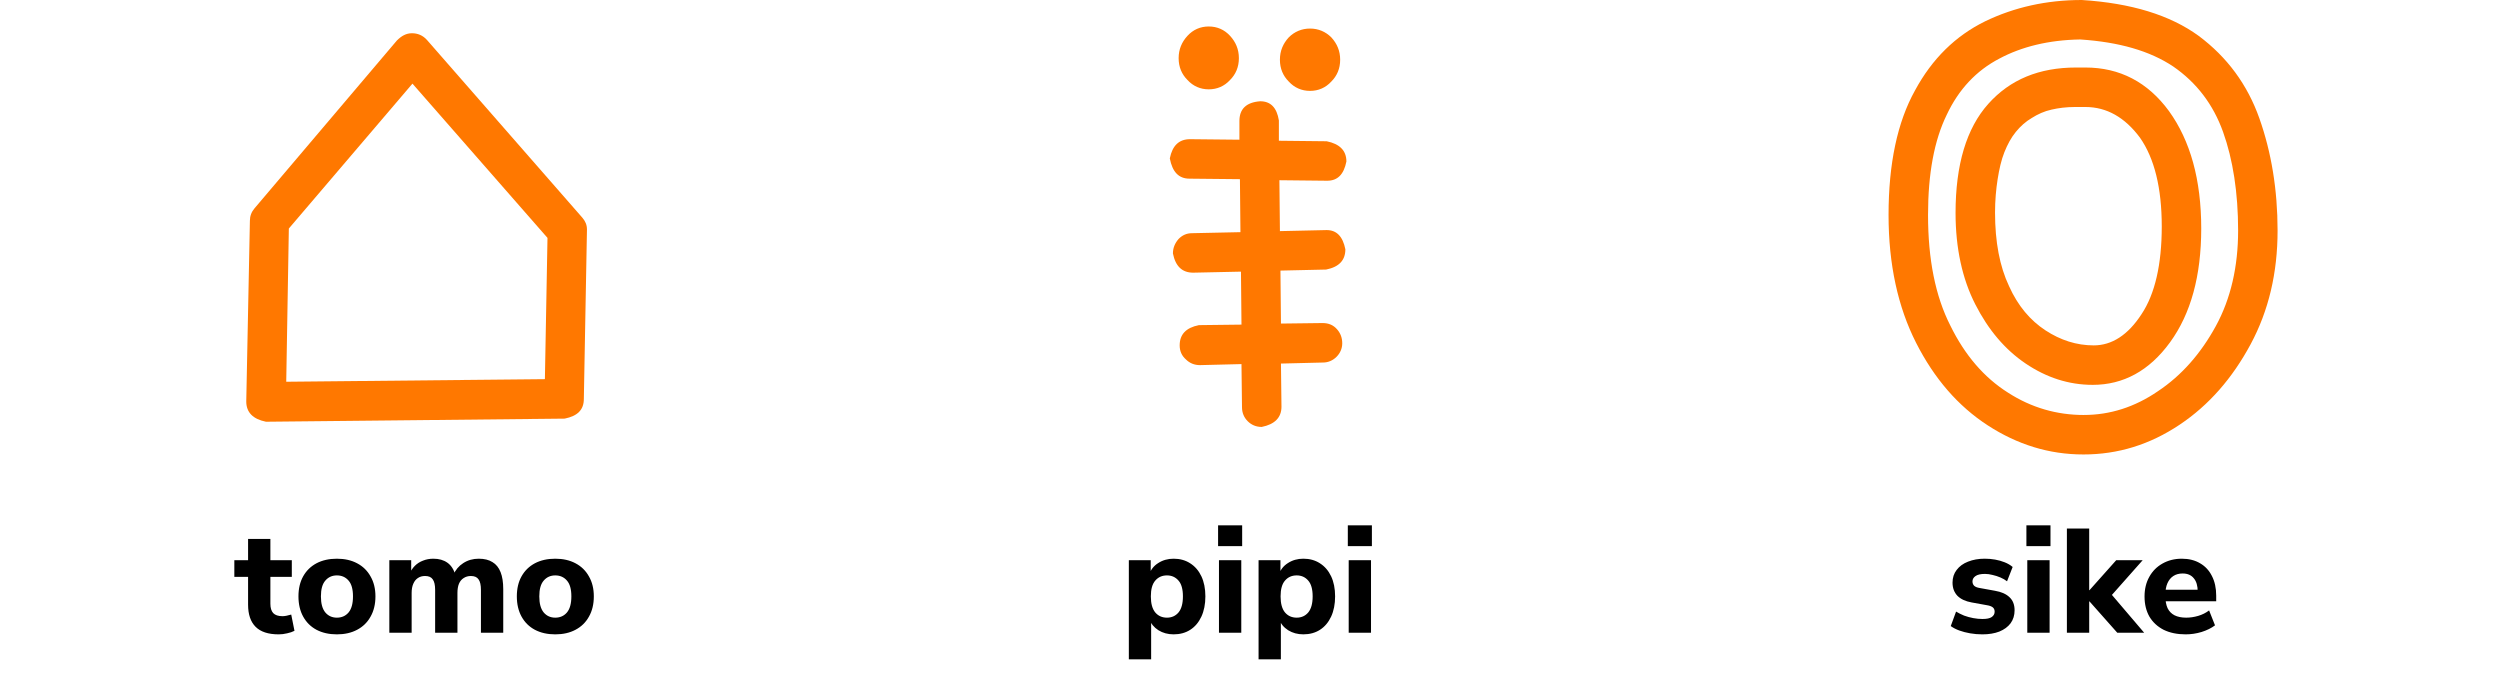
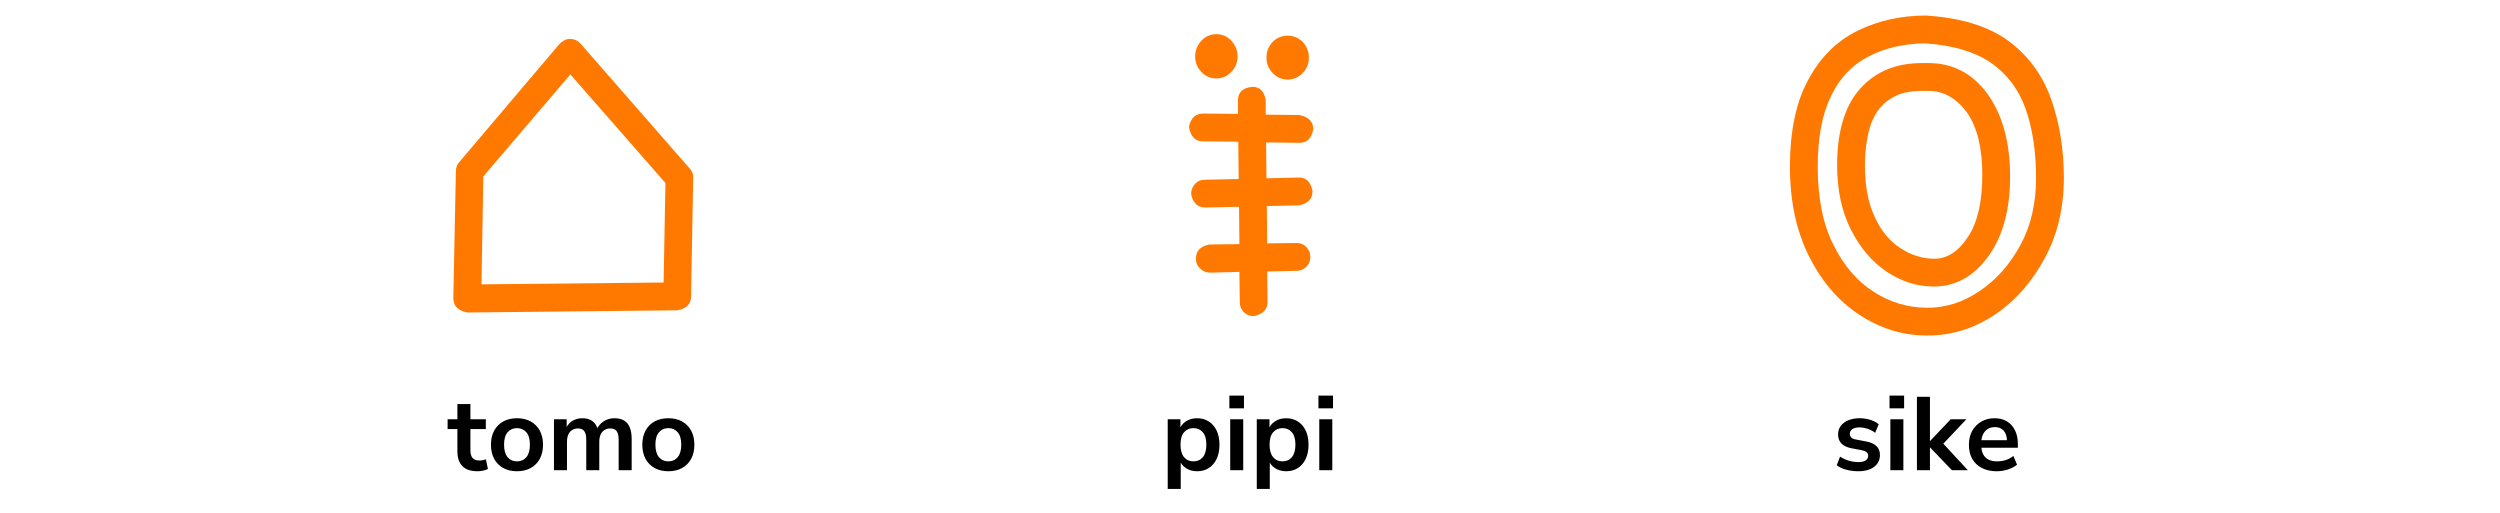
- <svg xmlns="http://www.w3.org/2000/svg" width="1440" height="400" viewBox="0 0 381 105.833" version="1.1" id="svg1" xml:space="preserve">
+ <svg xmlns="http://www.w3.org/2000/svg" width="1440" height="295" viewBox="0 0 381 78.052" version="1.1" id="svg1" xml:space="preserve">
  <defs id="defs1" />
  <g id="layer1" transform="translate(-63.5,-31.75)">
-     <path d="m 107.123,89.928 0.396,-23.35 18.839,-22.084 20.58,23.509 -0.396,21.53 z m -3.087,6.095 45.513,-0.475 c 1.979,-0.396 2.929,-1.346 2.929,-3.008 l 0.475,-25.804 c 0,-0.712 -0.237,-1.266 -0.712,-1.821 L 128.574,37.845 c -0.633,-0.712 -1.425,-1.029 -2.295,-1.029 -0.871,0 -1.583,0.396 -2.295,1.108 l -21.688,25.567 c -0.475,0.554 -0.712,1.187 -0.712,1.9 l -0.554,27.545 c 0,1.662 1.029,2.691 3.008,3.087 z" id="text2" style="font-size:79.154px;line-height:0em;font-family:'linja lipamanka';-inkscape-font-specification:'linja lipamanka';letter-spacing:0px;word-spacing:0px;fill:#ff7800;stroke-width:2.381;stroke-miterlimit:10;paint-order:markers stroke fill" aria-label="tomo" />
-     <path d="m 255.789,96.814 c 1.979,-0.396 3.008,-1.425 3.008,-3.087 l -0.079,-6.57 6.411,-0.158 c 0.792,0 1.504,-0.317 2.058,-0.871 0.554,-0.554 0.871,-1.266 0.871,-2.058 0,-0.792 -0.237,-1.504 -0.792,-2.137 -0.554,-0.633 -1.266,-0.95 -2.216,-0.95 l -6.332,0.079 -0.079,-8.074 6.966,-0.158 c 1.979,-0.396 2.929,-1.425 2.929,-3.087 -0.396,-1.979 -1.346,-2.929 -2.85,-2.929 l -7.124,0.158 -0.079,-7.757 7.282,0.079 c 1.583,0 2.533,-0.95 2.929,-2.929 0,-1.662 -1.029,-2.691 -3.008,-3.087 l -7.282,-0.079 v -3.087 c -0.317,-1.979 -1.266,-2.929 -2.85,-2.929 -2.137,0.158 -3.166,1.187 -3.166,3.008 v 2.85 l -7.52,-0.079 c -1.662,0 -2.691,0.95 -3.087,2.929 0.396,2.058 1.346,3.087 3.008,3.087 l 7.678,0.079 0.079,8.074 -7.361,0.158 c -0.871,0 -1.504,0.317 -2.058,0.871 -0.554,0.633 -0.871,1.346 -0.871,2.216 0.396,1.979 1.425,2.929 3.087,2.929 l 7.282,-0.158 0.079,8.074 -6.491,0.079 c -1.979,0.396 -2.929,1.425 -2.929,3.087 0,0.871 0.317,1.583 0.95,2.137 0.554,0.554 1.266,0.871 2.137,0.871 l 6.332,-0.158 0.079,6.57 c 0,0.871 0.317,1.583 0.871,2.137 0.554,0.554 1.266,0.871 2.137,0.871 z m -8.074,-51.45 c 1.266,0 2.375,-0.475 3.245,-1.425 0.871,-0.871 1.346,-1.979 1.346,-3.324 0,-1.346 -0.475,-2.454 -1.346,-3.404 -0.871,-0.95 -1.979,-1.425 -3.245,-1.425 -1.266,0 -2.375,0.475 -3.245,1.425 -0.871,0.95 -1.346,2.058 -1.346,3.404 0,1.346 0.475,2.454 1.346,3.324 0.871,0.95 1.979,1.425 3.245,1.425 z m 15.435,0.237 c 1.266,0 2.375,-0.475 3.245,-1.425 0.871,-0.871 1.346,-1.979 1.346,-3.324 0,-1.346 -0.475,-2.454 -1.346,-3.404 -0.871,-0.871 -1.979,-1.346 -3.245,-1.346 -1.266,0 -2.375,0.475 -3.245,1.346 -0.871,0.95 -1.346,2.058 -1.346,3.404 0,1.346 0.475,2.454 1.346,3.324 0.871,0.95 1.979,1.425 3.245,1.425 z" id="text2-5" style="font-size:79.154px;line-height:0em;font-family:'linja lipamanka';-inkscape-font-specification:'linja lipamanka';letter-spacing:0px;word-spacing:0px;fill:#ff7800;stroke-width:2.381;stroke-miterlimit:10;paint-order:markers stroke fill" aria-label="pipi" />
-     <path d="m 382.583,84.387 c -2.612,0 -5.066,-0.792 -7.361,-2.295 -2.295,-1.504 -4.195,-3.72 -5.541,-6.728 -1.425,-3.008 -2.137,-6.728 -2.137,-11.24 0,-1.821 0.158,-3.562 0.396,-5.066 0.237,-1.504 0.554,-2.929 1.029,-4.116 0.475,-1.187 1.029,-2.216 1.741,-3.087 0.712,-0.871 1.504,-1.583 2.454,-2.137 0.871,-0.554 1.9,-1.029 3.008,-1.266 1.029,-0.237 2.216,-0.396 3.562,-0.396 h 1.583 c 3.245,0 6.016,1.583 8.311,4.67 2.216,3.166 3.324,7.678 3.324,13.535 0,5.778 -1.029,10.29 -3.087,13.377 -2.058,3.166 -4.512,4.749 -7.282,4.749 z m -0.158,6.016 c 4.67,0 8.628,-2.137 11.794,-6.491 3.166,-4.353 4.749,-10.132 4.749,-17.335 0,-7.44 -1.662,-13.377 -4.908,-17.889 -3.245,-4.433 -7.52,-6.649 -12.744,-6.649 h -1.425 c -5.62,0 -10.053,1.821 -13.377,5.541 -3.324,3.72 -4.987,9.261 -4.987,16.622 0,5.382 1.029,10.053 3.008,13.931 1.979,3.879 4.512,6.886 7.678,9.024 3.166,2.137 6.57,3.245 10.211,3.245 z m -1.346,4.591 c -4.116,0 -7.995,-1.108 -11.556,-3.404 -3.641,-2.295 -6.57,-5.699 -8.786,-10.211 -2.295,-4.512 -3.404,-10.132 -3.404,-16.86 0,-6.332 0.95,-11.398 2.85,-15.277 1.821,-3.879 4.512,-6.728 7.995,-8.549 3.404,-1.821 7.52,-2.85 12.348,-2.929 5.937,0.396 10.607,1.741 14.169,4.116 3.562,2.454 6.095,5.778 7.599,9.973 1.504,4.195 2.295,9.261 2.295,15.039 0,5.462 -1.108,10.369 -3.404,14.564 -2.295,4.195 -5.224,7.52 -8.786,9.894 -3.562,2.454 -7.361,3.641 -11.319,3.641 z m -0.079,6.016 c 5.303,0 10.132,-1.504 14.643,-4.512 4.512,-3.008 8.074,-7.124 10.844,-12.269 2.77,-5.145 4.116,-10.923 4.116,-17.335 0,-6.253 -0.95,-11.952 -2.77,-17.097 -1.821,-5.145 -4.908,-9.34 -9.261,-12.585 C 394.219,34.045 388.282,32.225 380.762,31.75 c -5.382,0 -10.29,1.108 -14.723,3.245 -4.512,2.216 -8.074,5.699 -10.686,10.527 -2.691,4.828 -4.037,11.161 -4.037,18.997 0,7.52 1.425,14.01 4.195,19.472 2.77,5.462 6.411,9.657 10.923,12.585 4.512,2.929 9.34,4.433 14.564,4.433 z" id="text2-5-1" style="font-size:79.154px;line-height:0em;font-family:'linja lipamanka';-inkscape-font-specification:'linja lipamanka';letter-spacing:0px;word-spacing:0px;fill:#ff7800;stroke-width:2.381;stroke-miterlimit:10;paint-order:markers stroke fill" aria-label="sike" />
-     <path d="m 105.968,128.426 q -2.364,0 -3.513,-1.148 -1.148,-1.148 -1.148,-3.378 v -4.233 h -2.094 v -2.545 h 2.094 v -3.243 h 3.4 v 3.243 h 3.265 v 2.545 h -3.265 v 4.098 q 0,0.946 0.428,1.419 0.45,0.473 1.419,0.473 0.293,0 0.608,-0.068 0.338,-0.068 0.721,-0.18 l 0.495,2.477 q -0.473,0.248 -1.126,0.383 -0.653,0.158 -1.284,0.158 z m 8.872,0 q -1.779,0 -3.107,-0.698 -1.306,-0.698 -2.027,-2.004 -0.721,-1.306 -0.721,-3.085 0,-1.779 0.721,-3.062 0.721,-1.284 2.027,-1.982 1.329,-0.698 3.107,-0.698 1.779,0 3.085,0.698 1.329,0.698 2.049,2.004 0.743,1.284 0.743,3.04 0,1.779 -0.743,3.085 -0.721,1.306 -2.049,2.004 -1.306,0.698 -3.085,0.698 z m 0,-2.545 q 1.103,0 1.779,-0.788 0.676,-0.811 0.676,-2.454 0,-1.644 -0.676,-2.409 -0.676,-0.788 -1.779,-0.788 -1.081,0 -1.756,0.788 -0.676,0.766 -0.676,2.409 0,1.644 0.676,2.454 0.676,0.788 1.756,0.788 z m 7.994,2.297 v -11.056 h 3.333 v 2.072 h -0.248 q 0.293,-0.698 0.811,-1.216 0.518,-0.518 1.238,-0.788 0.721,-0.293 1.576,-0.293 1.284,0 2.139,0.608 0.856,0.608 1.216,1.869 h -0.315 q 0.495,-1.148 1.509,-1.801 1.036,-0.676 2.364,-0.676 1.284,0 2.094,0.518 0.833,0.495 1.238,1.531 0.405,1.013 0.405,2.59 v 6.643 h -3.4 v -6.53 q 0,-1.103 -0.36,-1.599 -0.338,-0.518 -1.171,-0.518 -0.63,0 -1.103,0.315 -0.473,0.293 -0.721,0.878 -0.225,0.563 -0.225,1.396 v 6.057 h -3.4 v -6.53 q 0,-1.103 -0.36,-1.599 -0.338,-0.518 -1.171,-0.518 -0.653,0 -1.103,0.315 -0.45,0.293 -0.698,0.878 -0.248,0.563 -0.248,1.396 v 6.057 z m 25.287,0.248 q -1.779,0 -3.107,-0.698 -1.306,-0.698 -2.027,-2.004 -0.721,-1.306 -0.721,-3.085 0,-1.779 0.721,-3.062 0.721,-1.284 2.027,-1.982 1.329,-0.698 3.107,-0.698 1.779,0 3.085,0.698 1.329,0.698 2.049,2.004 0.743,1.284 0.743,3.04 0,1.779 -0.743,3.085 -0.721,1.306 -2.049,2.004 -1.306,0.698 -3.085,0.698 z m 0,-2.545 q 1.103,0 1.779,-0.788 0.676,-0.811 0.676,-2.454 0,-1.644 -0.676,-2.409 -0.676,-0.788 -1.779,-0.788 -1.081,0 -1.756,0.788 -0.676,0.766 -0.676,2.409 0,1.644 0.676,2.454 0.676,0.788 1.756,0.788 z" id="text3" style="font-size:22.518px;line-height:0em;font-family:'Nunito Sans';-inkscape-font-specification:'Nunito Sans @opsz=12,wght=800,wdth=100,YTLC=500';font-variation-settings:'opsz' 12, 'wdth' 100, 'wght' 800, 'YTLC' 500;text-align:center;letter-spacing:0px;word-spacing:0px;text-anchor:middle;stroke-width:2.381;stroke-miterlimit:10;paint-order:markers stroke fill" aria-label="tomo" />
-     <path d="m 235.535,132.231 v -15.109 h 3.333 v 2.184 h -0.225 q 0.338,-1.081 1.351,-1.734 1.036,-0.676 2.364,-0.676 1.441,0 2.522,0.698 1.103,0.698 1.711,1.982 0.608,1.284 0.608,3.062 0,1.779 -0.608,3.085 -0.608,1.306 -1.689,2.004 -1.081,0.698 -2.545,0.698 -1.306,0 -2.319,-0.63 -1.013,-0.653 -1.374,-1.689 h 0.27 v 6.125 z m 5.81,-6.35 q 1.081,0 1.756,-0.788 0.676,-0.811 0.676,-2.454 0,-1.644 -0.676,-2.409 -0.676,-0.788 -1.756,-0.788 -1.103,0 -1.779,0.788 -0.676,0.766 -0.676,2.409 0,1.644 0.676,2.454 0.676,0.788 1.779,0.788 z m 7.791,-10.899 v -3.175 h 3.67 v 3.175 z m 0.135,13.195 v -11.056 h 3.4 v 11.056 z m 6.035,4.053 v -15.109 h 3.333 v 2.184 h -0.225 q 0.338,-1.081 1.351,-1.734 1.036,-0.676 2.364,-0.676 1.441,0 2.522,0.698 1.103,0.698 1.711,1.982 0.608,1.284 0.608,3.062 0,1.779 -0.608,3.085 -0.608,1.306 -1.689,2.004 -1.081,0.698 -2.545,0.698 -1.306,0 -2.319,-0.63 -1.013,-0.653 -1.374,-1.689 h 0.27 v 6.125 z m 5.81,-6.35 q 1.081,0 1.756,-0.788 0.676,-0.811 0.676,-2.454 0,-1.644 -0.676,-2.409 -0.676,-0.788 -1.756,-0.788 -1.103,0 -1.779,0.788 -0.676,0.766 -0.676,2.409 0,1.644 0.676,2.454 0.676,0.788 1.779,0.788 z m 7.791,-10.899 v -3.175 h 3.67 v 3.175 z m 0.135,13.195 v -11.056 h 3.4 v 11.056 z" id="text3-1" style="font-size:22.518px;line-height:0em;font-family:'Nunito Sans';-inkscape-font-specification:'Nunito Sans @opsz=12,wght=800,wdth=100,YTLC=500';font-variation-settings:'opsz' 12, 'wdth' 100, 'wght' 800, 'YTLC' 500;text-align:center;letter-spacing:0px;word-spacing:0px;text-anchor:middle;stroke-width:2.381;stroke-miterlimit:10;paint-order:markers stroke fill" aria-label="pipi" />
-     <path d="m 365.614,128.426 q -0.968,0 -1.869,-0.158 -0.901,-0.158 -1.644,-0.428 -0.743,-0.27 -1.306,-0.676 l 0.811,-2.207 q 0.563,0.338 1.216,0.608 0.676,0.248 1.396,0.383 0.721,0.135 1.419,0.135 0.968,0 1.396,-0.293 0.45,-0.315 0.45,-0.811 0,-0.45 -0.293,-0.676 -0.293,-0.225 -0.856,-0.315 l -2.364,-0.428 q -1.396,-0.248 -2.162,-1.013 -0.743,-0.788 -0.743,-2.004 0,-1.126 0.63,-1.937 0.63,-0.833 1.734,-1.261 1.126,-0.45 2.545,-0.45 0.811,0 1.576,0.135 0.766,0.135 1.441,0.405 0.698,0.27 1.238,0.721 l -0.856,2.184 q -0.428,-0.338 -1.013,-0.585 -0.585,-0.248 -1.193,-0.383 -0.608,-0.158 -1.148,-0.158 -1.013,0 -1.464,0.338 -0.45,0.315 -0.45,0.811 0,0.383 0.248,0.653 0.27,0.248 0.811,0.338 l 2.364,0.428 q 1.464,0.248 2.229,0.991 0.766,0.721 0.766,1.982 0,1.148 -0.608,1.982 -0.608,0.811 -1.711,1.261 -1.103,0.428 -2.59,0.428 z m 6.71,-13.443 v -3.175 h 3.67 v 3.175 z m 0.135,13.195 v -11.056 h 3.4 v 11.056 z m 6.035,0 v -15.875 h 3.4 v 9.39 h 0.045 l 4.076,-4.571 h 4.031 l -5.247,5.922 v -1.284 l 5.472,6.418 h -4.098 l -4.233,-4.774 h -0.045 v 4.774 z m 18.117,0.248 q -1.959,0 -3.378,-0.698 -1.396,-0.721 -2.162,-2.004 -0.743,-1.306 -0.743,-3.062 0,-1.711 0.721,-2.995 0.721,-1.306 2.004,-2.027 1.306,-0.743 2.95,-0.743 1.621,0 2.792,0.698 1.171,0.676 1.801,1.937 0.653,1.261 0.653,2.995 v 0.856 h -8.129 v -1.756 h 5.674 l -0.36,0.315 q 0,-1.374 -0.608,-2.072 -0.585,-0.721 -1.689,-0.721 -0.833,0 -1.419,0.383 -0.585,0.383 -0.901,1.103 -0.315,0.721 -0.315,1.734 v 0.18 q 0,1.148 0.338,1.891 0.36,0.721 1.058,1.081 0.721,0.36 1.779,0.36 0.901,0 1.824,-0.27 0.923,-0.27 1.666,-0.833 l 0.901,2.274 q -0.833,0.63 -2.049,1.013 -1.193,0.36 -2.409,0.36 z" id="text3-1-0" style="font-size:22.518px;line-height:0em;font-family:'Nunito Sans';-inkscape-font-specification:'Nunito Sans @opsz=12,wght=800,wdth=100,YTLC=500';font-variation-settings:'opsz' 12, 'wdth' 100, 'wght' 800, 'YTLC' 500;text-align:center;letter-spacing:0px;word-spacing:0px;text-anchor:middle;stroke-width:2.381;stroke-miterlimit:10;paint-order:markers stroke fill" aria-label="sike" />
+     <path d="m 136.879,75.083 0.279,-16.442 13.265,-15.55 14.491,16.553 -0.279,15.16 z m -2.174,4.292 32.047,-0.334 c 1.393,-0.279 2.062,-0.947 2.062,-2.118 l 0.334,-18.17 c 0,-0.502 -0.167,-0.892 -0.502,-1.282 L 151.983,38.41 c -0.446,-0.502 -1.003,-0.725 -1.616,-0.725 -0.613,0 -1.115,0.279 -1.616,0.78 l -15.271,18.002 c -0.334,0.39 -0.502,0.836 -0.502,1.338 l -0.39,19.396 c 0,1.17 0.725,1.895 2.118,2.174 z" id="text1" style="font-size:55.735px;line-height:0em;font-family:'linja lipamanka';-inkscape-font-specification:'linja lipamanka';text-align:center;letter-spacing:0px;word-spacing:0px;text-anchor:middle;fill:#ff7800;stroke-width:2.381;stroke-miterlimit:10;paint-order:markers stroke fill" aria-label="tomo" />
+     <path d="m 254.557,79.932 c 1.393,-0.279 2.118,-1.003 2.118,-2.174 l -0.056,-4.626 4.515,-0.111 c 0.557,0 1.059,-0.223 1.449,-0.613 0.39,-0.39 0.613,-0.892 0.613,-1.449 0,-0.557 -0.167,-1.059 -0.557,-1.505 -0.39,-0.446 -0.892,-0.669 -1.561,-0.669 l -4.459,0.056 -0.056,-5.685 4.905,-0.111 c 1.393,-0.279 2.062,-1.003 2.062,-2.174 -0.279,-1.393 -0.947,-2.062 -2.006,-2.062 l -5.016,0.111 -0.056,-5.462 5.128,0.056 c 1.115,0 1.784,-0.669 2.062,-2.062 0,-1.17 -0.725,-1.895 -2.118,-2.174 l -5.128,-0.056 v -2.174 c -0.223,-1.393 -0.892,-2.062 -2.006,-2.062 -1.505,0.111 -2.229,0.836 -2.229,2.118 v 2.006 l -5.295,-0.056 c -1.17,0 -1.895,0.669 -2.174,2.062 0.279,1.449 0.947,2.174 2.118,2.174 l 5.406,0.056 0.056,5.685 -5.183,0.111 c -0.613,0 -1.059,0.223 -1.449,0.613 -0.39,0.446 -0.613,0.947 -0.613,1.561 0.279,1.393 1.003,2.062 2.174,2.062 l 5.128,-0.111 0.056,5.685 -4.57,0.056 c -1.393,0.279 -2.062,1.003 -2.062,2.174 0,0.613 0.223,1.115 0.669,1.505 0.39,0.39 0.892,0.613 1.505,0.613 l 4.459,-0.111 0.056,4.626 c 0,0.613 0.223,1.115 0.613,1.505 0.39,0.39 0.892,0.613 1.505,0.613 z m -5.685,-36.228 c 0.892,0 1.672,-0.334 2.285,-1.003 0.613,-0.613 0.947,-1.393 0.947,-2.341 0,-0.947 -0.334,-1.728 -0.947,-2.397 -0.613,-0.669 -1.393,-1.003 -2.285,-1.003 -0.892,0 -1.672,0.334 -2.285,1.003 -0.613,0.669 -0.947,1.449 -0.947,2.397 0,0.947 0.334,1.728 0.947,2.341 0.613,0.669 1.393,1.003 2.285,1.003 z m 10.868,0.167 c 0.892,0 1.672,-0.334 2.285,-1.003 0.613,-0.613 0.947,-1.393 0.947,-2.341 0,-0.947 -0.334,-1.728 -0.947,-2.397 -0.613,-0.613 -1.393,-0.947 -2.285,-0.947 -0.892,0 -1.672,0.334 -2.285,0.947 -0.613,0.669 -0.947,1.449 -0.947,2.397 0,0.947 0.334,1.728 0.947,2.341 0.613,0.669 1.393,1.003 2.285,1.003 z" id="text1-3" style="font-size:55.735px;line-height:0em;font-family:'linja lipamanka';-inkscape-font-specification:'linja lipamanka';text-align:center;letter-spacing:0px;word-spacing:0px;text-anchor:middle;fill:#ff7800;stroke-width:2.381;stroke-miterlimit:10;paint-order:markers stroke fill" aria-label="pipi" />
+     <path d="m 358.302,71.182 c -1.839,0 -3.567,-0.557 -5.183,-1.616 -1.616,-1.059 -2.954,-2.62 -3.901,-4.737 -1.003,-2.118 -1.505,-4.737 -1.505,-7.914 0,-1.282 0.111,-2.508 0.279,-3.567 0.167,-1.059 0.39,-2.062 0.725,-2.898 0.334,-0.836 0.725,-1.561 1.226,-2.174 0.502,-0.613 1.059,-1.115 1.728,-1.505 0.613,-0.39 1.338,-0.725 2.118,-0.892 0.725,-0.167 1.561,-0.279 2.508,-0.279 h 1.115 c 2.285,0 4.236,1.115 5.852,3.288 1.561,2.229 2.341,5.406 2.341,9.531 0,4.069 -0.725,7.246 -2.174,9.419 -1.449,2.229 -3.177,3.344 -5.128,3.344 z m -0.111,4.236 c 3.288,0 6.075,-1.505 8.304,-4.57 2.229,-3.065 3.344,-7.134 3.344,-12.206 0,-5.239 -1.17,-9.419 -3.456,-12.596 -2.285,-3.121 -5.295,-4.682 -8.973,-4.682 h -1.003 c -3.957,0 -7.078,1.282 -9.419,3.901 -2.341,2.62 -3.511,6.521 -3.511,11.704 0,3.79 0.725,7.078 2.118,9.809 1.393,2.731 3.177,4.849 5.406,6.354 2.229,1.505 4.626,2.285 7.19,2.285 z m -0.947,3.233 c -2.898,0 -5.629,-0.78 -8.137,-2.397 -2.564,-1.616 -4.626,-4.013 -6.187,-7.19 -1.616,-3.177 -2.397,-7.134 -2.397,-11.871 0,-4.459 0.669,-8.026 2.006,-10.757 1.282,-2.731 3.177,-4.737 5.629,-6.019 2.397,-1.282 5.295,-2.006 8.695,-2.062 4.18,0.279 7.468,1.226 9.977,2.898 2.508,1.728 4.292,4.069 5.351,7.023 1.059,2.954 1.616,6.521 1.616,10.59 0,3.846 -0.78,7.301 -2.397,10.255 -1.616,2.954 -3.678,5.295 -6.187,6.967 -2.508,1.728 -5.183,2.564 -7.97,2.564 z m -0.056,4.236 c 3.734,0 7.134,-1.059 10.311,-3.177 3.177,-2.118 5.685,-5.016 7.636,-8.639 1.951,-3.623 2.898,-7.691 2.898,-12.206 0,-4.403 -0.669,-8.416 -1.951,-12.039 -1.282,-3.623 -3.456,-6.577 -6.521,-8.862 -3.065,-2.229 -7.246,-3.511 -12.54,-3.846 -3.79,0 -7.246,0.78 -10.367,2.285 -3.177,1.561 -5.685,4.013 -7.524,7.413 -1.895,3.4 -2.842,7.859 -2.842,13.376 0,5.295 1.003,9.865 2.954,13.711 1.951,3.846 4.515,6.8 7.691,8.862 3.177,2.062 6.577,3.121 10.255,3.121 z" id="text1-3-2" style="font-size:55.735px;line-height:0em;font-family:'linja lipamanka';-inkscape-font-specification:'linja lipamanka';text-align:center;letter-spacing:0px;word-spacing:0px;text-anchor:middle;fill:#ff7800;stroke-width:2.381;stroke-miterlimit:10;paint-order:markers stroke fill" aria-label="sike" />
+     <path d="m 136.287,103.569 q -1.556,0 -2.318,-0.778 -0.762,-0.778 -0.762,-2.27 v -3.381 h -1.492 v -1.492 h 1.492 v -2.318 h 1.984 v 2.318 h 2.349 v 1.492 h -2.349 v 3.27 q 0,0.762 0.333,1.143 0.333,0.381 1.079,0.381 0.222,0 0.46,-0.048 0.238,-0.064 0.492,-0.127 l 0.302,1.46 q -0.286,0.159 -0.73,0.254 -0.429,0.095 -0.841,0.095 z m 6.001,0 q -1.206,0 -2.095,-0.492 -0.889,-0.492 -1.381,-1.397 -0.492,-0.921 -0.492,-2.159 0,-1.238 0.492,-2.143 0.492,-0.905 1.381,-1.397 0.889,-0.492 2.095,-0.492 1.206,0 2.095,0.492 0.889,0.492 1.381,1.397 0.492,0.905 0.492,2.143 0,1.238 -0.492,2.159 -0.492,0.905 -1.381,1.397 -0.889,0.492 -2.095,0.492 z m 0,-1.508 q 0.889,0 1.429,-0.635 0.54,-0.651 0.54,-1.905 0,-1.27 -0.54,-1.889 -0.54,-0.635 -1.429,-0.635 -0.889,0 -1.429,0.635 -0.54,0.619 -0.54,1.889 0,1.254 0.54,1.905 0.54,0.635 1.429,0.635 z m 5.636,1.349 v -7.763 h 1.937 v 1.556 h -0.175 q 0.206,-0.54 0.572,-0.921 0.365,-0.381 0.873,-0.587 0.508,-0.206 1.127,-0.206 0.937,0 1.54,0.445 0.603,0.445 0.841,1.365 h -0.222 q 0.318,-0.841 1.048,-1.318 0.73,-0.492 1.683,-0.492 0.889,0 1.46,0.349 0.587,0.349 0.873,1.064 0.286,0.699 0.286,1.778 v 4.731 h -1.984 v -4.651 q 0,-0.889 -0.302,-1.302 -0.286,-0.413 -0.984,-0.413 -0.508,0 -0.889,0.254 -0.381,0.238 -0.587,0.699 -0.191,0.46 -0.191,1.111 v 4.302 h -1.984 v -4.651 q 0,-0.889 -0.302,-1.302 -0.286,-0.413 -0.968,-0.413 -0.524,0 -0.905,0.254 -0.365,0.238 -0.572,0.699 -0.191,0.46 -0.191,1.111 v 4.302 z m 17.431,0.159 q -1.206,0 -2.095,-0.492 -0.889,-0.492 -1.381,-1.397 -0.492,-0.921 -0.492,-2.159 0,-1.238 0.492,-2.143 0.492,-0.905 1.381,-1.397 0.889,-0.492 2.095,-0.492 1.206,0 2.095,0.492 0.889,0.492 1.381,1.397 0.492,0.905 0.492,2.143 0,1.238 -0.492,2.159 -0.492,0.905 -1.381,1.397 -0.889,0.492 -2.095,0.492 z m 0,-1.508 q 0.889,0 1.429,-0.635 0.54,-0.651 0.54,-1.905 0,-1.27 -0.54,-1.889 -0.54,-0.635 -1.429,-0.635 -0.889,0 -1.429,0.635 -0.54,0.619 -0.54,1.889 0,1.254 0.54,1.905 0.54,0.635 1.429,0.635 z" id="text2" style="font-weight:bold;font-size:15.875px;line-height:0em;font-family:'Nunito Sans';-inkscape-font-specification:'Nunito Sans Bold';text-align:center;letter-spacing:0px;word-spacing:0px;text-anchor:middle;stroke-width:2.381;stroke-miterlimit:10;paint-order:markers stroke fill" aria-label="tomo" />
+     <path d="M 241.459,106.268 V 95.648 h 1.937 v 1.635 h -0.159 q 0.238,-0.81 0.968,-1.302 0.746,-0.492 1.73,-0.492 1.016,0 1.778,0.492 0.778,0.492 1.206,1.397 0.429,0.889 0.429,2.143 0,1.238 -0.429,2.159 -0.429,0.905 -1.191,1.397 -0.762,0.492 -1.794,0.492 -0.968,0 -1.699,-0.476 -0.73,-0.492 -0.984,-1.27 h 0.191 v 4.445 z m 3.921,-4.207 q 0.889,0 1.429,-0.635 0.54,-0.651 0.54,-1.905 0,-1.27 -0.54,-1.889 -0.54,-0.635 -1.429,-0.635 -0.889,0 -1.429,0.635 -0.54,0.619 -0.54,1.889 0,1.254 0.54,1.905 0.54,0.635 1.429,0.635 z m 5.477,-8.08 v -1.937 h 2.223 v 1.937 z m 0.127,9.43 v -7.763 h 1.984 v 7.763 z m 4.048,2.857 V 95.648 h 1.937 v 1.635 h -0.159 q 0.238,-0.81 0.968,-1.302 0.746,-0.492 1.73,-0.492 1.016,0 1.778,0.492 0.778,0.492 1.206,1.397 0.429,0.889 0.429,2.143 0,1.238 -0.429,2.159 -0.429,0.905 -1.191,1.397 -0.762,0.492 -1.794,0.492 -0.968,0 -1.699,-0.476 -0.73,-0.492 -0.984,-1.27 h 0.191 v 4.445 z m 3.921,-4.207 q 0.889,0 1.429,-0.635 0.54,-0.651 0.54,-1.905 0,-1.27 -0.54,-1.889 -0.54,-0.635 -1.429,-0.635 -0.889,0 -1.429,0.635 -0.54,0.619 -0.54,1.889 0,1.254 0.54,1.905 0.54,0.635 1.429,0.635 z m 5.477,-8.08 v -1.937 h 2.223 v 1.937 z m 0.127,9.43 v -7.763 h 1.984 v 7.763 z" id="text2-2" style="font-weight:bold;font-size:15.875px;line-height:0em;font-family:'Nunito Sans';-inkscape-font-specification:'Nunito Sans Bold';text-align:center;letter-spacing:0px;word-spacing:0px;text-anchor:middle;stroke-width:2.381;stroke-miterlimit:10;paint-order:markers stroke fill" aria-label="pipi" />
+     <path d="m 346.686,103.569 q -0.651,0 -1.27,-0.111 -0.603,-0.111 -1.111,-0.302 -0.508,-0.206 -0.889,-0.508 l 0.508,-1.302 q 0.397,0.254 0.857,0.445 0.46,0.191 0.953,0.286 0.492,0.095 0.968,0.095 0.762,0 1.127,-0.254 0.381,-0.27 0.381,-0.699 0,-0.365 -0.254,-0.556 -0.238,-0.206 -0.73,-0.302 l -1.587,-0.302 q -0.984,-0.191 -1.508,-0.714 -0.508,-0.54 -0.508,-1.381 0,-0.762 0.413,-1.318 0.429,-0.556 1.175,-0.857 0.746,-0.302 1.714,-0.302 0.556,0 1.079,0.111 0.524,0.095 0.984,0.302 0.476,0.191 0.826,0.508 l -0.54,1.302 q -0.302,-0.254 -0.699,-0.429 -0.397,-0.191 -0.826,-0.286 -0.413,-0.111 -0.81,-0.111 -0.778,0 -1.159,0.27 -0.365,0.27 -0.365,0.714 0,0.333 0.222,0.556 0.222,0.222 0.683,0.302 l 1.587,0.302 q 1.032,0.191 1.556,0.699 0.54,0.508 0.54,1.365 0,0.778 -0.413,1.333 -0.413,0.556 -1.159,0.857 -0.746,0.286 -1.746,0.286 z m 4.778,-9.588 v -1.937 h 2.223 v 1.937 z m 0.127,9.43 v -7.763 h 1.984 v 7.763 z m 4.048,0 V 92.219 h 1.984 v 6.731 h 0.032 l 3.127,-3.302 h 2.397 l -3.905,4.128 v -0.826 l 4.128,4.461 h -2.429 l -3.318,-3.461 h -0.032 v 3.461 z m 12.176,0.159 q -1.318,0 -2.27,-0.492 -0.953,-0.492 -1.476,-1.397 -0.508,-0.905 -0.508,-2.143 0,-1.206 0.492,-2.111 0.508,-0.905 1.381,-1.413 0.889,-0.524 2.016,-0.524 1.111,0 1.905,0.476 0.794,0.476 1.222,1.349 0.445,0.873 0.445,2.08 v 0.587 h -5.858 v -1.143 h 4.461 l -0.254,0.238 q 0,-1.079 -0.476,-1.651 -0.476,-0.587 -1.365,-0.587 -0.667,0 -1.143,0.318 -0.46,0.302 -0.714,0.873 -0.238,0.556 -0.238,1.333 v 0.111 q 0,0.873 0.27,1.445 0.27,0.572 0.81,0.857 0.54,0.286 1.333,0.286 0.651,0 1.302,-0.191 0.651,-0.206 1.191,-0.635 l 0.556,1.333 q -0.556,0.46 -1.397,0.73 -0.841,0.27 -1.683,0.27 z" id="text2-2-2" style="font-weight:bold;font-size:15.875px;line-height:0em;font-family:'Nunito Sans';-inkscape-font-specification:'Nunito Sans Bold';text-align:center;letter-spacing:0px;word-spacing:0px;text-anchor:middle;stroke-width:2.381;stroke-miterlimit:10;paint-order:markers stroke fill" aria-label="sike" />
  </g>
</svg>
